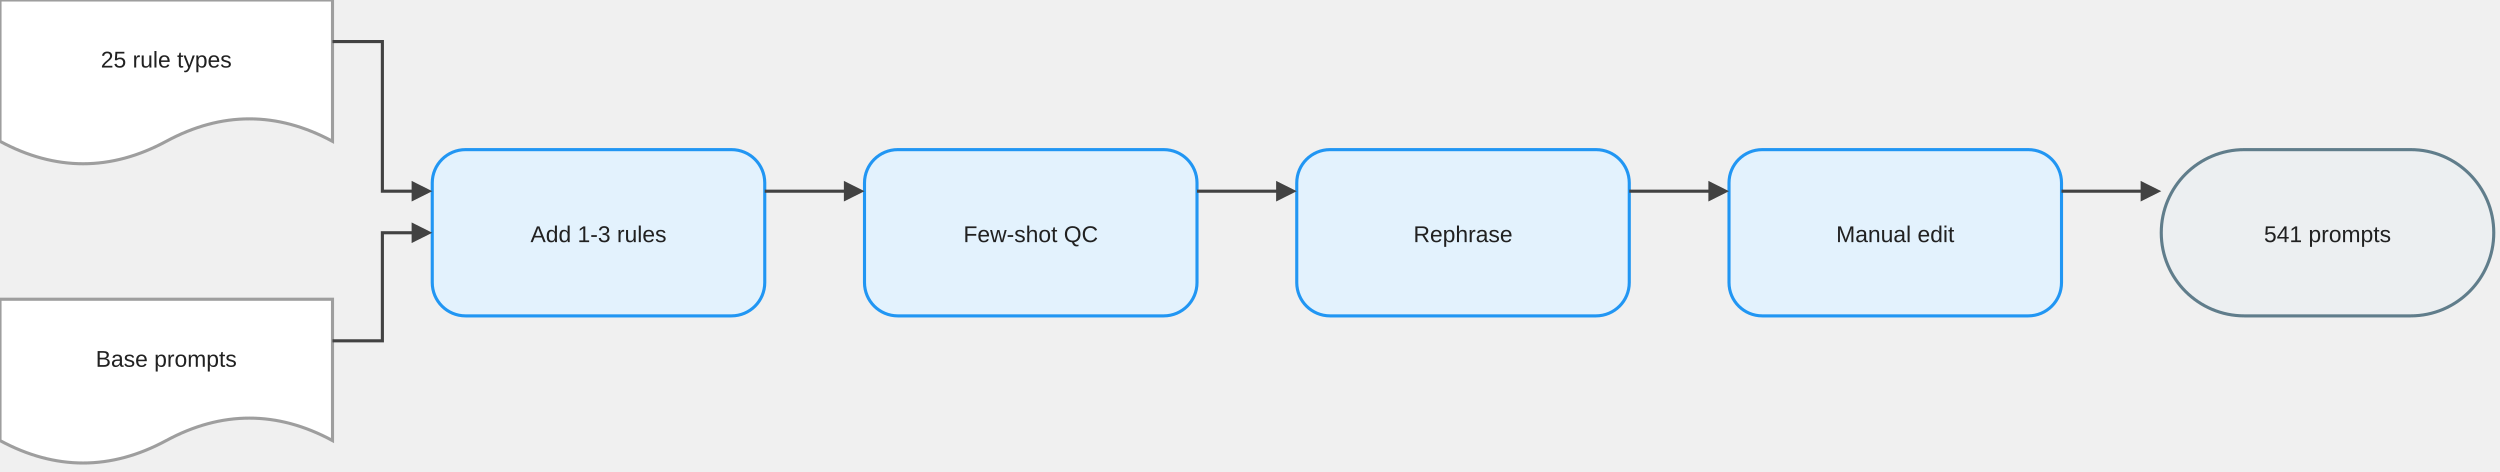
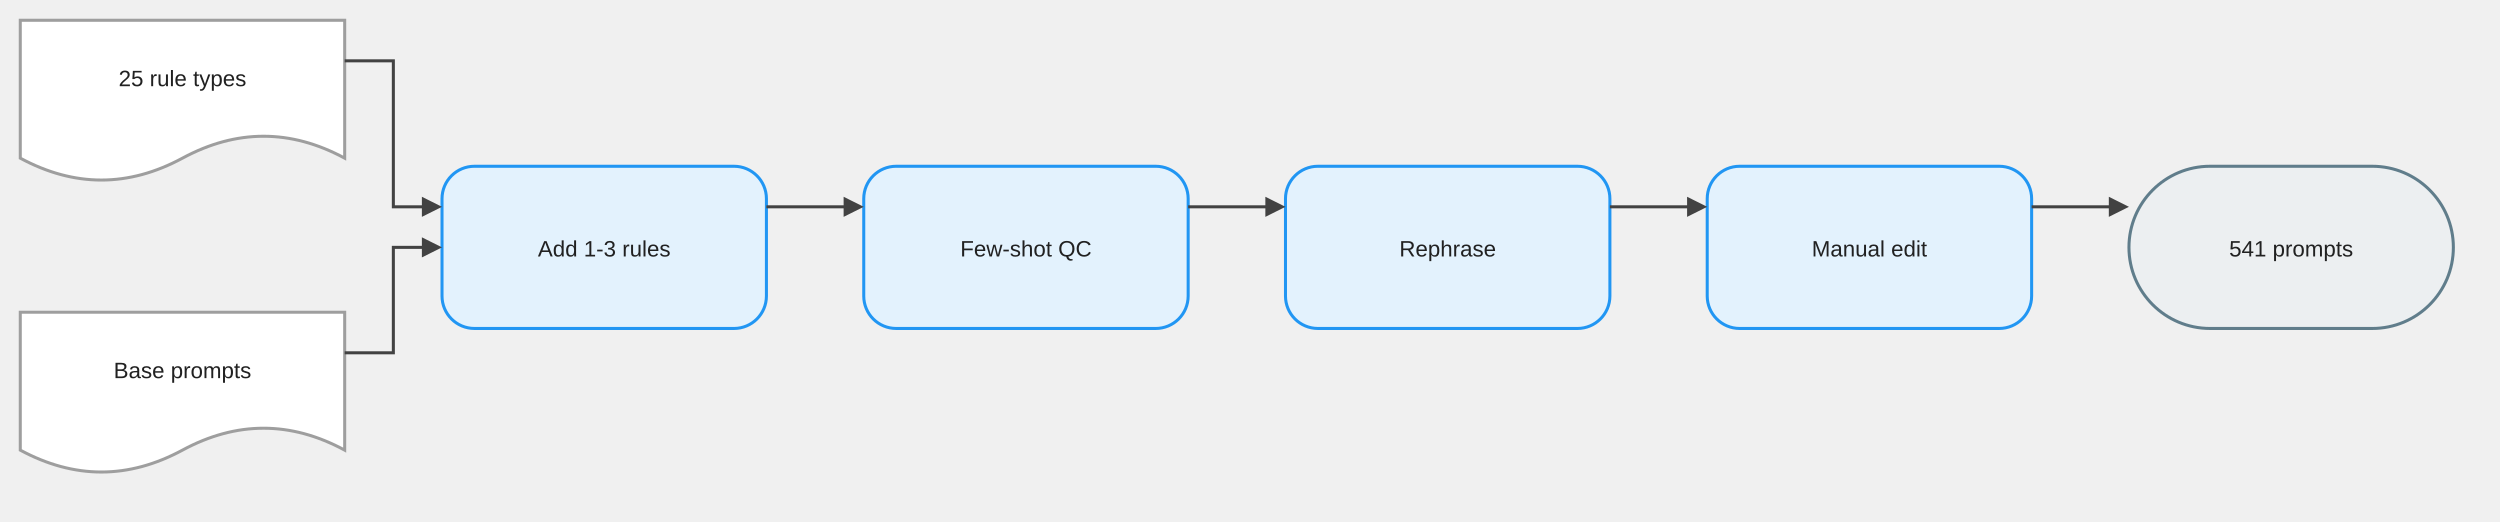
- <svg xmlns="http://www.w3.org/2000/svg" style="background: transparent; background-color: transparent; color-scheme: light;" version="1.1" width="1203px" height="227px" viewBox="0 0 1203 227">
+ <svg xmlns="http://www.w3.org/2000/svg" style="background: transparent; background-color: transparent; color-scheme: light;" version="1.1" width="1233px" height="257px" viewBox="0 0 1233 257" content="&lt;mxfile host=&quot;Electron&quot; agent=&quot;drawio-skill-cli&quot;&gt;&#10;  &lt;diagram name=&quot;Page-1&quot; id=&quot;0&quot;&gt;&#10;    &lt;mxGraphModel dx=&quot;-576&quot; dy=&quot;-52&quot; grid=&quot;0&quot; gridSize=&quot;8&quot; guides=&quot;1&quot; tooltips=&quot;1&quot; connect=&quot;1&quot; arrows=&quot;1&quot; fold=&quot;0&quot; page=&quot;0&quot; pageScale=&quot;1&quot; pageWidth=&quot;1232&quot; pageHeight=&quot;288&quot; background=&quot;#FFFFFF&quot; math=&quot;0&quot; shadow=&quot;0&quot;&gt;&#10;      &lt;root&gt;&#10;        &lt;mxCell id=&quot;0&quot; /&gt;&#10;        &lt;mxCell id=&quot;1&quot; parent=&quot;0&quot; /&gt;&#10;        &lt;mxCell id=&quot;2&quot; parent=&quot;1&quot; style=&quot;convertToSvg=1;shape=document;boundedLbl=1;html=0;whiteSpace=wrap;fillColor=#FFFFFF;strokeColor=#9E9E9E;strokeWidth=1.5;fontColor=#212121;fontSize=11;fontFamily=Arial, Helvetica, sans-serif;verticalAlign=middle;align=center&quot; value=&quot;25 rule types&quot; vertex=&quot;1&quot;&gt;&#10;          &lt;mxGeometry height=&quot;80&quot; width=&quot;160&quot; x=&quot;-48&quot; y=&quot;-16&quot; as=&quot;geometry&quot; /&gt;&#10;        &lt;/mxCell&gt;&#10;        &lt;mxCell id=&quot;3&quot; parent=&quot;1&quot; style=&quot;convertToSvg=1;shape=document;boundedLbl=1;html=0;whiteSpace=wrap;fillColor=#FFFFFF;strokeColor=#9E9E9E;strokeWidth=1.5;fontColor=#212121;fontSize=11;fontFamily=Arial, Helvetica, sans-serif;verticalAlign=middle;align=center&quot; value=&quot;Base prompts&quot; vertex=&quot;1&quot;&gt;&#10;          &lt;mxGeometry height=&quot;80&quot; width=&quot;160&quot; x=&quot;-48&quot; y=&quot;128&quot; as=&quot;geometry&quot; /&gt;&#10;        &lt;/mxCell&gt;&#10;        &lt;mxCell id=&quot;4&quot; parent=&quot;1&quot; style=&quot;convertToSvg=1;rounded=1;arcSize=20;html=0;whiteSpace=wrap;fillColor=#E3F2FD;strokeColor=#2196F3;strokeWidth=1.5;fontColor=#212121;fontSize=11;fontFamily=Arial, Helvetica, sans-serif;verticalAlign=middle;align=center&quot; value=&quot;Add 1-3 rules&quot; vertex=&quot;1&quot;&gt;&#10;          &lt;mxGeometry height=&quot;80&quot; width=&quot;160&quot; x=&quot;160&quot; y=&quot;56&quot; as=&quot;geometry&quot; /&gt;&#10;        &lt;/mxCell&gt;&#10;        &lt;mxCell id=&quot;5&quot; parent=&quot;1&quot; style=&quot;convertToSvg=1;rounded=1;arcSize=20;html=0;whiteSpace=wrap;fillColor=#E3F2FD;strokeColor=#2196F3;strokeWidth=1.5;fontColor=#212121;fontSize=11;fontFamily=Arial, Helvetica, sans-serif;verticalAlign=middle;align=center&quot; value=&quot;Few-shot QC&quot; vertex=&quot;1&quot;&gt;&#10;          &lt;mxGeometry height=&quot;80&quot; width=&quot;160&quot; x=&quot;368&quot; y=&quot;56&quot; as=&quot;geometry&quot; /&gt;&#10;        &lt;/mxCell&gt;&#10;        &lt;mxCell id=&quot;6&quot; parent=&quot;1&quot; style=&quot;convertToSvg=1;rounded=1;arcSize=20;html=0;whiteSpace=wrap;fillColor=#E3F2FD;strokeColor=#2196F3;strokeWidth=1.5;fontColor=#212121;fontSize=11;fontFamily=Arial, Helvetica, sans-serif;verticalAlign=middle;align=center&quot; value=&quot;Rephrase&quot; vertex=&quot;1&quot;&gt;&#10;          &lt;mxGeometry height=&quot;80&quot; width=&quot;160&quot; x=&quot;576&quot; y=&quot;56&quot; as=&quot;geometry&quot; /&gt;&#10;        &lt;/mxCell&gt;&#10;        &lt;mxCell id=&quot;7&quot; parent=&quot;1&quot; style=&quot;convertToSvg=1;rounded=1;arcSize=20;html=0;whiteSpace=wrap;fillColor=#E3F2FD;strokeColor=#2196F3;strokeWidth=1.5;fontColor=#212121;fontSize=11;fontFamily=Arial, Helvetica, sans-serif;verticalAlign=middle;align=center&quot; value=&quot;Manual edit&quot; vertex=&quot;1&quot;&gt;&#10;          &lt;mxGeometry height=&quot;80&quot; width=&quot;160&quot; x=&quot;784&quot; y=&quot;56&quot; as=&quot;geometry&quot; /&gt;&#10;        &lt;/mxCell&gt;&#10;        &lt;mxCell id=&quot;8&quot; parent=&quot;1&quot; style=&quot;convertToSvg=1;rounded=1;arcSize=50;html=0;whiteSpace=wrap;fillColor=#ECEFF1;strokeColor=#607D8B;strokeWidth=1.5;fontColor=#212121;fontSize=11;fontFamily=Arial, Helvetica, sans-serif;verticalAlign=middle;align=center&quot; value=&quot;541 prompts&quot; vertex=&quot;1&quot;&gt;&#10;          &lt;mxGeometry height=&quot;80&quot; width=&quot;160&quot; x=&quot;992&quot; y=&quot;56&quot; as=&quot;geometry&quot; /&gt;&#10;        &lt;/mxCell&gt;&#10;        &lt;mxCell id=&quot;9&quot; edge=&quot;1&quot; parent=&quot;1&quot; source=&quot;2&quot; style=&quot;convertToSvg=1;edgeStyle=orthogonalEdgeStyle;rounded=0;orthogonalLoop=1;jettySize=auto;html=0;strokeColor=#424242;strokeWidth=1.5;endArrow=block;endFill=1;exitX=1;exitY=0.25;exitDx=0;exitDy=0;entryX=0;entryY=0.25;entryDx=0;entryDy=0;jumpStyle=arc;jumpSize=8&quot; target=&quot;4&quot; value=&quot;&quot;&gt;&#10;          &lt;mxGeometry relative=&quot;1&quot; as=&quot;geometry&quot; /&gt;&#10;        &lt;/mxCell&gt;&#10;        &lt;mxCell id=&quot;10&quot; edge=&quot;1&quot; parent=&quot;1&quot; source=&quot;3&quot; style=&quot;convertToSvg=1;edgeStyle=orthogonalEdgeStyle;rounded=0;orthogonalLoop=1;jettySize=auto;html=0;strokeColor=#424242;strokeWidth=1.5;endArrow=block;endFill=1;exitX=1;exitY=0.25;exitDx=0;exitDy=0;entryX=0;entryY=0.5;entryDx=0;entryDy=0;jumpStyle=arc;jumpSize=8&quot; target=&quot;4&quot; value=&quot;&quot;&gt;&#10;          &lt;mxGeometry relative=&quot;1&quot; as=&quot;geometry&quot; /&gt;&#10;        &lt;/mxCell&gt;&#10;        &lt;mxCell id=&quot;11&quot; edge=&quot;1&quot; parent=&quot;1&quot; source=&quot;4&quot; style=&quot;convertToSvg=1;edgeStyle=orthogonalEdgeStyle;rounded=0;orthogonalLoop=1;jettySize=auto;html=0;strokeColor=#424242;strokeWidth=1.5;endArrow=block;endFill=1;exitX=1;exitY=0.25;exitDx=0;exitDy=0;entryX=0;entryY=0.25;entryDx=0;entryDy=0;jumpStyle=arc;jumpSize=8&quot; target=&quot;5&quot; value=&quot;&quot;&gt;&#10;          &lt;mxGeometry relative=&quot;1&quot; as=&quot;geometry&quot; /&gt;&#10;        &lt;/mxCell&gt;&#10;        &lt;mxCell id=&quot;12&quot; edge=&quot;1&quot; parent=&quot;1&quot; source=&quot;5&quot; style=&quot;convertToSvg=1;edgeStyle=orthogonalEdgeStyle;rounded=0;orthogonalLoop=1;jettySize=auto;html=0;strokeColor=#424242;strokeWidth=1.5;endArrow=block;endFill=1;exitX=1;exitY=0.25;exitDx=0;exitDy=0;entryX=0;entryY=0.25;entryDx=0;entryDy=0;jumpStyle=arc;jumpSize=8&quot; target=&quot;6&quot; value=&quot;&quot;&gt;&#10;          &lt;mxGeometry relative=&quot;1&quot; as=&quot;geometry&quot; /&gt;&#10;        &lt;/mxCell&gt;&#10;        &lt;mxCell id=&quot;13&quot; edge=&quot;1&quot; parent=&quot;1&quot; source=&quot;6&quot; style=&quot;convertToSvg=1;edgeStyle=orthogonalEdgeStyle;rounded=0;orthogonalLoop=1;jettySize=auto;html=0;strokeColor=#424242;strokeWidth=1.5;endArrow=block;endFill=1;exitX=1;exitY=0.25;exitDx=0;exitDy=0;entryX=0;entryY=0.25;entryDx=0;entryDy=0;jumpStyle=arc;jumpSize=8&quot; target=&quot;7&quot; value=&quot;&quot;&gt;&#10;          &lt;mxGeometry relative=&quot;1&quot; as=&quot;geometry&quot; /&gt;&#10;        &lt;/mxCell&gt;&#10;        &lt;mxCell id=&quot;14&quot; edge=&quot;1&quot; parent=&quot;1&quot; source=&quot;7&quot; style=&quot;convertToSvg=1;edgeStyle=orthogonalEdgeStyle;rounded=0;orthogonalLoop=1;jettySize=auto;html=0;strokeColor=#424242;strokeWidth=1.5;endArrow=block;endFill=1;exitX=1;exitY=0.25;exitDx=0;exitDy=0;entryX=0;entryY=0.25;entryDx=0;entryDy=0;jumpStyle=arc;jumpSize=8&quot; target=&quot;8&quot; value=&quot;&quot;&gt;&#10;          &lt;mxGeometry relative=&quot;1&quot; as=&quot;geometry&quot; /&gt;&#10;        &lt;/mxCell&gt;&#10;      &lt;/root&gt;&#10;    &lt;/mxGraphModel&gt;&#10;  &lt;/diagram&gt;&#10;&lt;/mxfile&gt;&#10;">
  <defs />
  <g>
    <g data-cell-id="0">
      <g data-cell-id="1">
        <g data-cell-id="2">
          <g>
-             <path d="M 0 0 L 160 0 L 160 68 Q 120 46.4 80 68 Q 40 89.6 0 68 L 0 12 Z" fill="#ffffff" stroke="#9e9e9e" stroke-width="1.5" stroke-miterlimit="10" pointer-events="all" style="fill: rgb(255, 255, 255); stroke: rgb(158, 158, 158);" />
+             <path d="M 10 10 L 170 10 L 170 78 Q 130 56.4 90 78 Q 50 99.6 10 78 L 10 22 Z" fill="#ffffff" stroke="#9e9e9e" stroke-width="1.5" stroke-miterlimit="10" pointer-events="all" style="fill: rgb(255, 255, 255); stroke: rgb(158, 158, 158);" />
          </g>
          <g>
            <g fill="#212121" font-family="Arial, Helvetica, sans-serif" text-anchor="middle" font-size="11px" style="fill: rgb(33, 33, 33);">
-               <g transform="translate(80,32.5) scale(1)">
+               <g transform="translate(90,42.5) scale(1)">
                <text>
                  <tspan>25 rule types</tspan>
                </text>
              </g>
            </g>
          </g>
        </g>
        <g data-cell-id="3">
          <g>
-             <path d="M 0 144 L 160 144 L 160 212 Q 120 190.4 80 212 Q 40 233.6 0 212 L 0 156 Z" fill="#ffffff" stroke="#9e9e9e" stroke-width="1.5" stroke-miterlimit="10" pointer-events="all" style="fill: rgb(255, 255, 255); stroke: rgb(158, 158, 158);" />
+             <path d="M 10 154 L 170 154 L 170 222 Q 130 200.4 90 222 Q 50 243.6 10 222 L 10 166 Z" fill="#ffffff" stroke="#9e9e9e" stroke-width="1.5" stroke-miterlimit="10" pointer-events="all" style="fill: rgb(255, 255, 255); stroke: rgb(158, 158, 158);" />
          </g>
          <g>
            <g fill="#212121" font-family="Arial, Helvetica, sans-serif" text-anchor="middle" font-size="11px" style="fill: rgb(33, 33, 33);">
-               <g transform="translate(80,176.5) scale(1)">
+               <g transform="translate(90,186.5) scale(1)">
                <text>
                  <tspan>Base prompts</tspan>
                </text>
              </g>
            </g>
          </g>
        </g>
        <g data-cell-id="4">
          <g>
-             <rect x="208" y="72" width="160" height="80" rx="16" ry="16" fill="#e3f2fd" stroke="#2196f3" stroke-width="1.5" pointer-events="all" style="fill: rgb(227, 242, 253); stroke: rgb(33, 150, 243);" />
+             <rect x="218" y="82" width="160" height="80" rx="16" ry="16" fill="#e3f2fd" stroke="#2196f3" stroke-width="1.5" pointer-events="all" style="fill: rgb(227, 242, 253); stroke: rgb(33, 150, 243);" />
          </g>
          <g>
            <g fill="#212121" font-family="Arial, Helvetica, sans-serif" text-anchor="middle" font-size="11px" style="fill: rgb(33, 33, 33);">
-               <g transform="translate(288,116.5) scale(1)">
+               <g transform="translate(298,126.5) scale(1)">
                <text>
                  <tspan>Add 1-3 rules</tspan>
                </text>
              </g>
            </g>
          </g>
        </g>
        <g data-cell-id="5">
          <g>
-             <rect x="416" y="72" width="160" height="80" rx="16" ry="16" fill="#e3f2fd" stroke="#2196f3" stroke-width="1.5" pointer-events="all" style="fill: rgb(227, 242, 253); stroke: rgb(33, 150, 243);" />
+             <rect x="426" y="82" width="160" height="80" rx="16" ry="16" fill="#e3f2fd" stroke="#2196f3" stroke-width="1.5" pointer-events="all" style="fill: rgb(227, 242, 253); stroke: rgb(33, 150, 243);" />
          </g>
          <g>
            <g fill="#212121" font-family="Arial, Helvetica, sans-serif" text-anchor="middle" font-size="11px" style="fill: rgb(33, 33, 33);">
-               <g transform="translate(496,116.5) scale(1)">
+               <g transform="translate(506,126.5) scale(1)">
                <text>
                  <tspan>Few-shot QC</tspan>
                </text>
              </g>
            </g>
          </g>
        </g>
        <g data-cell-id="6">
          <g>
-             <rect x="624" y="72" width="160" height="80" rx="16" ry="16" fill="#e3f2fd" stroke="#2196f3" stroke-width="1.5" pointer-events="all" style="fill: rgb(227, 242, 253); stroke: rgb(33, 150, 243);" />
+             <rect x="634" y="82" width="160" height="80" rx="16" ry="16" fill="#e3f2fd" stroke="#2196f3" stroke-width="1.5" pointer-events="all" style="fill: rgb(227, 242, 253); stroke: rgb(33, 150, 243);" />
          </g>
          <g>
            <g fill="#212121" font-family="Arial, Helvetica, sans-serif" text-anchor="middle" font-size="11px" style="fill: rgb(33, 33, 33);">
-               <g transform="translate(704,116.5) scale(1)">
+               <g transform="translate(714,126.5) scale(1)">
                <text>
                  <tspan>Rephrase</tspan>
                </text>
              </g>
            </g>
          </g>
        </g>
        <g data-cell-id="7">
          <g>
-             <rect x="832" y="72" width="160" height="80" rx="16" ry="16" fill="#e3f2fd" stroke="#2196f3" stroke-width="1.5" pointer-events="all" style="fill: rgb(227, 242, 253); stroke: rgb(33, 150, 243);" />
+             <rect x="842" y="82" width="160" height="80" rx="16" ry="16" fill="#e3f2fd" stroke="#2196f3" stroke-width="1.5" pointer-events="all" style="fill: rgb(227, 242, 253); stroke: rgb(33, 150, 243);" />
          </g>
          <g>
            <g fill="#212121" font-family="Arial, Helvetica, sans-serif" text-anchor="middle" font-size="11px" style="fill: rgb(33, 33, 33);">
-               <g transform="translate(912,116.5) scale(1)">
+               <g transform="translate(922,126.5) scale(1)">
                <text>
                  <tspan>Manual edit</tspan>
                </text>
              </g>
            </g>
          </g>
        </g>
        <g data-cell-id="8">
          <g>
-             <rect x="1040" y="72" width="160" height="80" rx="40" ry="40" fill="#eceff1" stroke="#607d8b" stroke-width="1.5" pointer-events="all" style="fill: rgb(236, 239, 241); stroke: rgb(96, 125, 139);" />
+             <rect x="1050" y="82" width="160" height="80" rx="40" ry="40" fill="#eceff1" stroke="#607d8b" stroke-width="1.5" pointer-events="all" style="fill: rgb(236, 239, 241); stroke: rgb(96, 125, 139);" />
          </g>
          <g>
            <g fill="#212121" font-family="Arial, Helvetica, sans-serif" text-anchor="middle" font-size="11px" style="fill: rgb(33, 33, 33);">
-               <g transform="translate(1120,116.5) scale(1)">
+               <g transform="translate(1130,126.5) scale(1)">
                <text>
                  <tspan>541 prompts</tspan>
                </text>
              </g>
            </g>
          </g>
        </g>
        <g data-cell-id="9">
          <g>
-             <path d="M 160 20 L 184 20 L 184 92 L 198.82 92" fill="none" stroke="#424242" stroke-width="1.5" stroke-miterlimit="10" pointer-events="stroke" style="stroke: rgb(66, 66, 66);" />
-             <path d="M 206.32 92 L 198.82 95.75 L 198.82 88.25 Z" fill="#424242" stroke="#424242" stroke-width="1.5" stroke-miterlimit="10" pointer-events="all" style="fill: rgb(66, 66, 66); stroke: rgb(66, 66, 66);" />
+             <path d="M 170 30 L 194 30 L 194 102 L 208.82 102" fill="none" stroke="#424242" stroke-width="1.5" stroke-miterlimit="10" pointer-events="stroke" style="stroke: rgb(66, 66, 66);" />
+             <path d="M 216.32 102 L 208.82 105.75 L 208.82 98.25 Z" fill="#424242" stroke="#424242" stroke-width="1.5" stroke-miterlimit="10" pointer-events="all" style="fill: rgb(66, 66, 66); stroke: rgb(66, 66, 66);" />
          </g>
        </g>
        <g data-cell-id="10">
          <g>
-             <path d="M 160 164 L 184 164 L 184 112 L 198.82 112" fill="none" stroke="#424242" stroke-width="1.5" stroke-miterlimit="10" pointer-events="stroke" style="stroke: rgb(66, 66, 66);" />
-             <path d="M 206.32 112 L 198.82 115.75 L 198.82 108.25 Z" fill="#424242" stroke="#424242" stroke-width="1.5" stroke-miterlimit="10" pointer-events="all" style="fill: rgb(66, 66, 66); stroke: rgb(66, 66, 66);" />
+             <path d="M 170 174 L 194 174 L 194 122 L 208.82 122" fill="none" stroke="#424242" stroke-width="1.5" stroke-miterlimit="10" pointer-events="stroke" style="stroke: rgb(66, 66, 66);" />
+             <path d="M 216.32 122 L 208.82 125.75 L 208.82 118.25 Z" fill="#424242" stroke="#424242" stroke-width="1.5" stroke-miterlimit="10" pointer-events="all" style="fill: rgb(66, 66, 66); stroke: rgb(66, 66, 66);" />
          </g>
        </g>
        <g data-cell-id="11">
          <g>
-             <path d="M 368 92 L 406.82 92" fill="none" stroke="#424242" stroke-width="1.5" stroke-miterlimit="10" pointer-events="stroke" style="stroke: rgb(66, 66, 66);" />
-             <path d="M 414.32 92 L 406.82 95.75 L 406.82 88.25 Z" fill="#424242" stroke="#424242" stroke-width="1.5" stroke-miterlimit="10" pointer-events="all" style="fill: rgb(66, 66, 66); stroke: rgb(66, 66, 66);" />
+             <path d="M 378 102 L 416.82 102" fill="none" stroke="#424242" stroke-width="1.5" stroke-miterlimit="10" pointer-events="stroke" style="stroke: rgb(66, 66, 66);" />
+             <path d="M 424.32 102 L 416.82 105.75 L 416.82 98.25 Z" fill="#424242" stroke="#424242" stroke-width="1.5" stroke-miterlimit="10" pointer-events="all" style="fill: rgb(66, 66, 66); stroke: rgb(66, 66, 66);" />
          </g>
        </g>
        <g data-cell-id="12">
          <g>
-             <path d="M 576 92 L 614.82 92" fill="none" stroke="#424242" stroke-width="1.5" stroke-miterlimit="10" pointer-events="stroke" style="stroke: rgb(66, 66, 66);" />
-             <path d="M 622.32 92 L 614.82 95.75 L 614.82 88.25 Z" fill="#424242" stroke="#424242" stroke-width="1.5" stroke-miterlimit="10" pointer-events="all" style="fill: rgb(66, 66, 66); stroke: rgb(66, 66, 66);" />
+             <path d="M 586 102 L 624.82 102" fill="none" stroke="#424242" stroke-width="1.5" stroke-miterlimit="10" pointer-events="stroke" style="stroke: rgb(66, 66, 66);" />
+             <path d="M 632.32 102 L 624.82 105.75 L 624.82 98.25 Z" fill="#424242" stroke="#424242" stroke-width="1.5" stroke-miterlimit="10" pointer-events="all" style="fill: rgb(66, 66, 66); stroke: rgb(66, 66, 66);" />
          </g>
        </g>
        <g data-cell-id="13">
          <g>
-             <path d="M 784 92 L 822.82 92" fill="none" stroke="#424242" stroke-width="1.5" stroke-miterlimit="10" pointer-events="stroke" style="stroke: rgb(66, 66, 66);" />
-             <path d="M 830.32 92 L 822.82 95.75 L 822.82 88.25 Z" fill="#424242" stroke="#424242" stroke-width="1.5" stroke-miterlimit="10" pointer-events="all" style="fill: rgb(66, 66, 66); stroke: rgb(66, 66, 66);" />
+             <path d="M 794 102 L 832.82 102" fill="none" stroke="#424242" stroke-width="1.5" stroke-miterlimit="10" pointer-events="stroke" style="stroke: rgb(66, 66, 66);" />
+             <path d="M 840.32 102 L 832.82 105.75 L 832.82 98.25 Z" fill="#424242" stroke="#424242" stroke-width="1.5" stroke-miterlimit="10" pointer-events="all" style="fill: rgb(66, 66, 66); stroke: rgb(66, 66, 66);" />
          </g>
        </g>
        <g data-cell-id="14">
          <g>
-             <path d="M 992 92 L 1030.82 92" fill="none" stroke="#424242" stroke-width="1.5" stroke-miterlimit="10" pointer-events="stroke" style="stroke: rgb(66, 66, 66);" />
-             <path d="M 1038.32 92 L 1030.82 95.75 L 1030.82 88.25 Z" fill="#424242" stroke="#424242" stroke-width="1.5" stroke-miterlimit="10" pointer-events="all" style="fill: rgb(66, 66, 66); stroke: rgb(66, 66, 66);" />
+             <path d="M 1002 102 L 1040.82 102" fill="none" stroke="#424242" stroke-width="1.5" stroke-miterlimit="10" pointer-events="stroke" style="stroke: rgb(66, 66, 66);" />
+             <path d="M 1048.32 102 L 1040.82 105.75 L 1040.82 98.25 Z" fill="#424242" stroke="#424242" stroke-width="1.5" stroke-miterlimit="10" pointer-events="all" style="fill: rgb(66, 66, 66); stroke: rgb(66, 66, 66);" />
          </g>
        </g>
      </g>
    </g>
  </g>
</svg>
